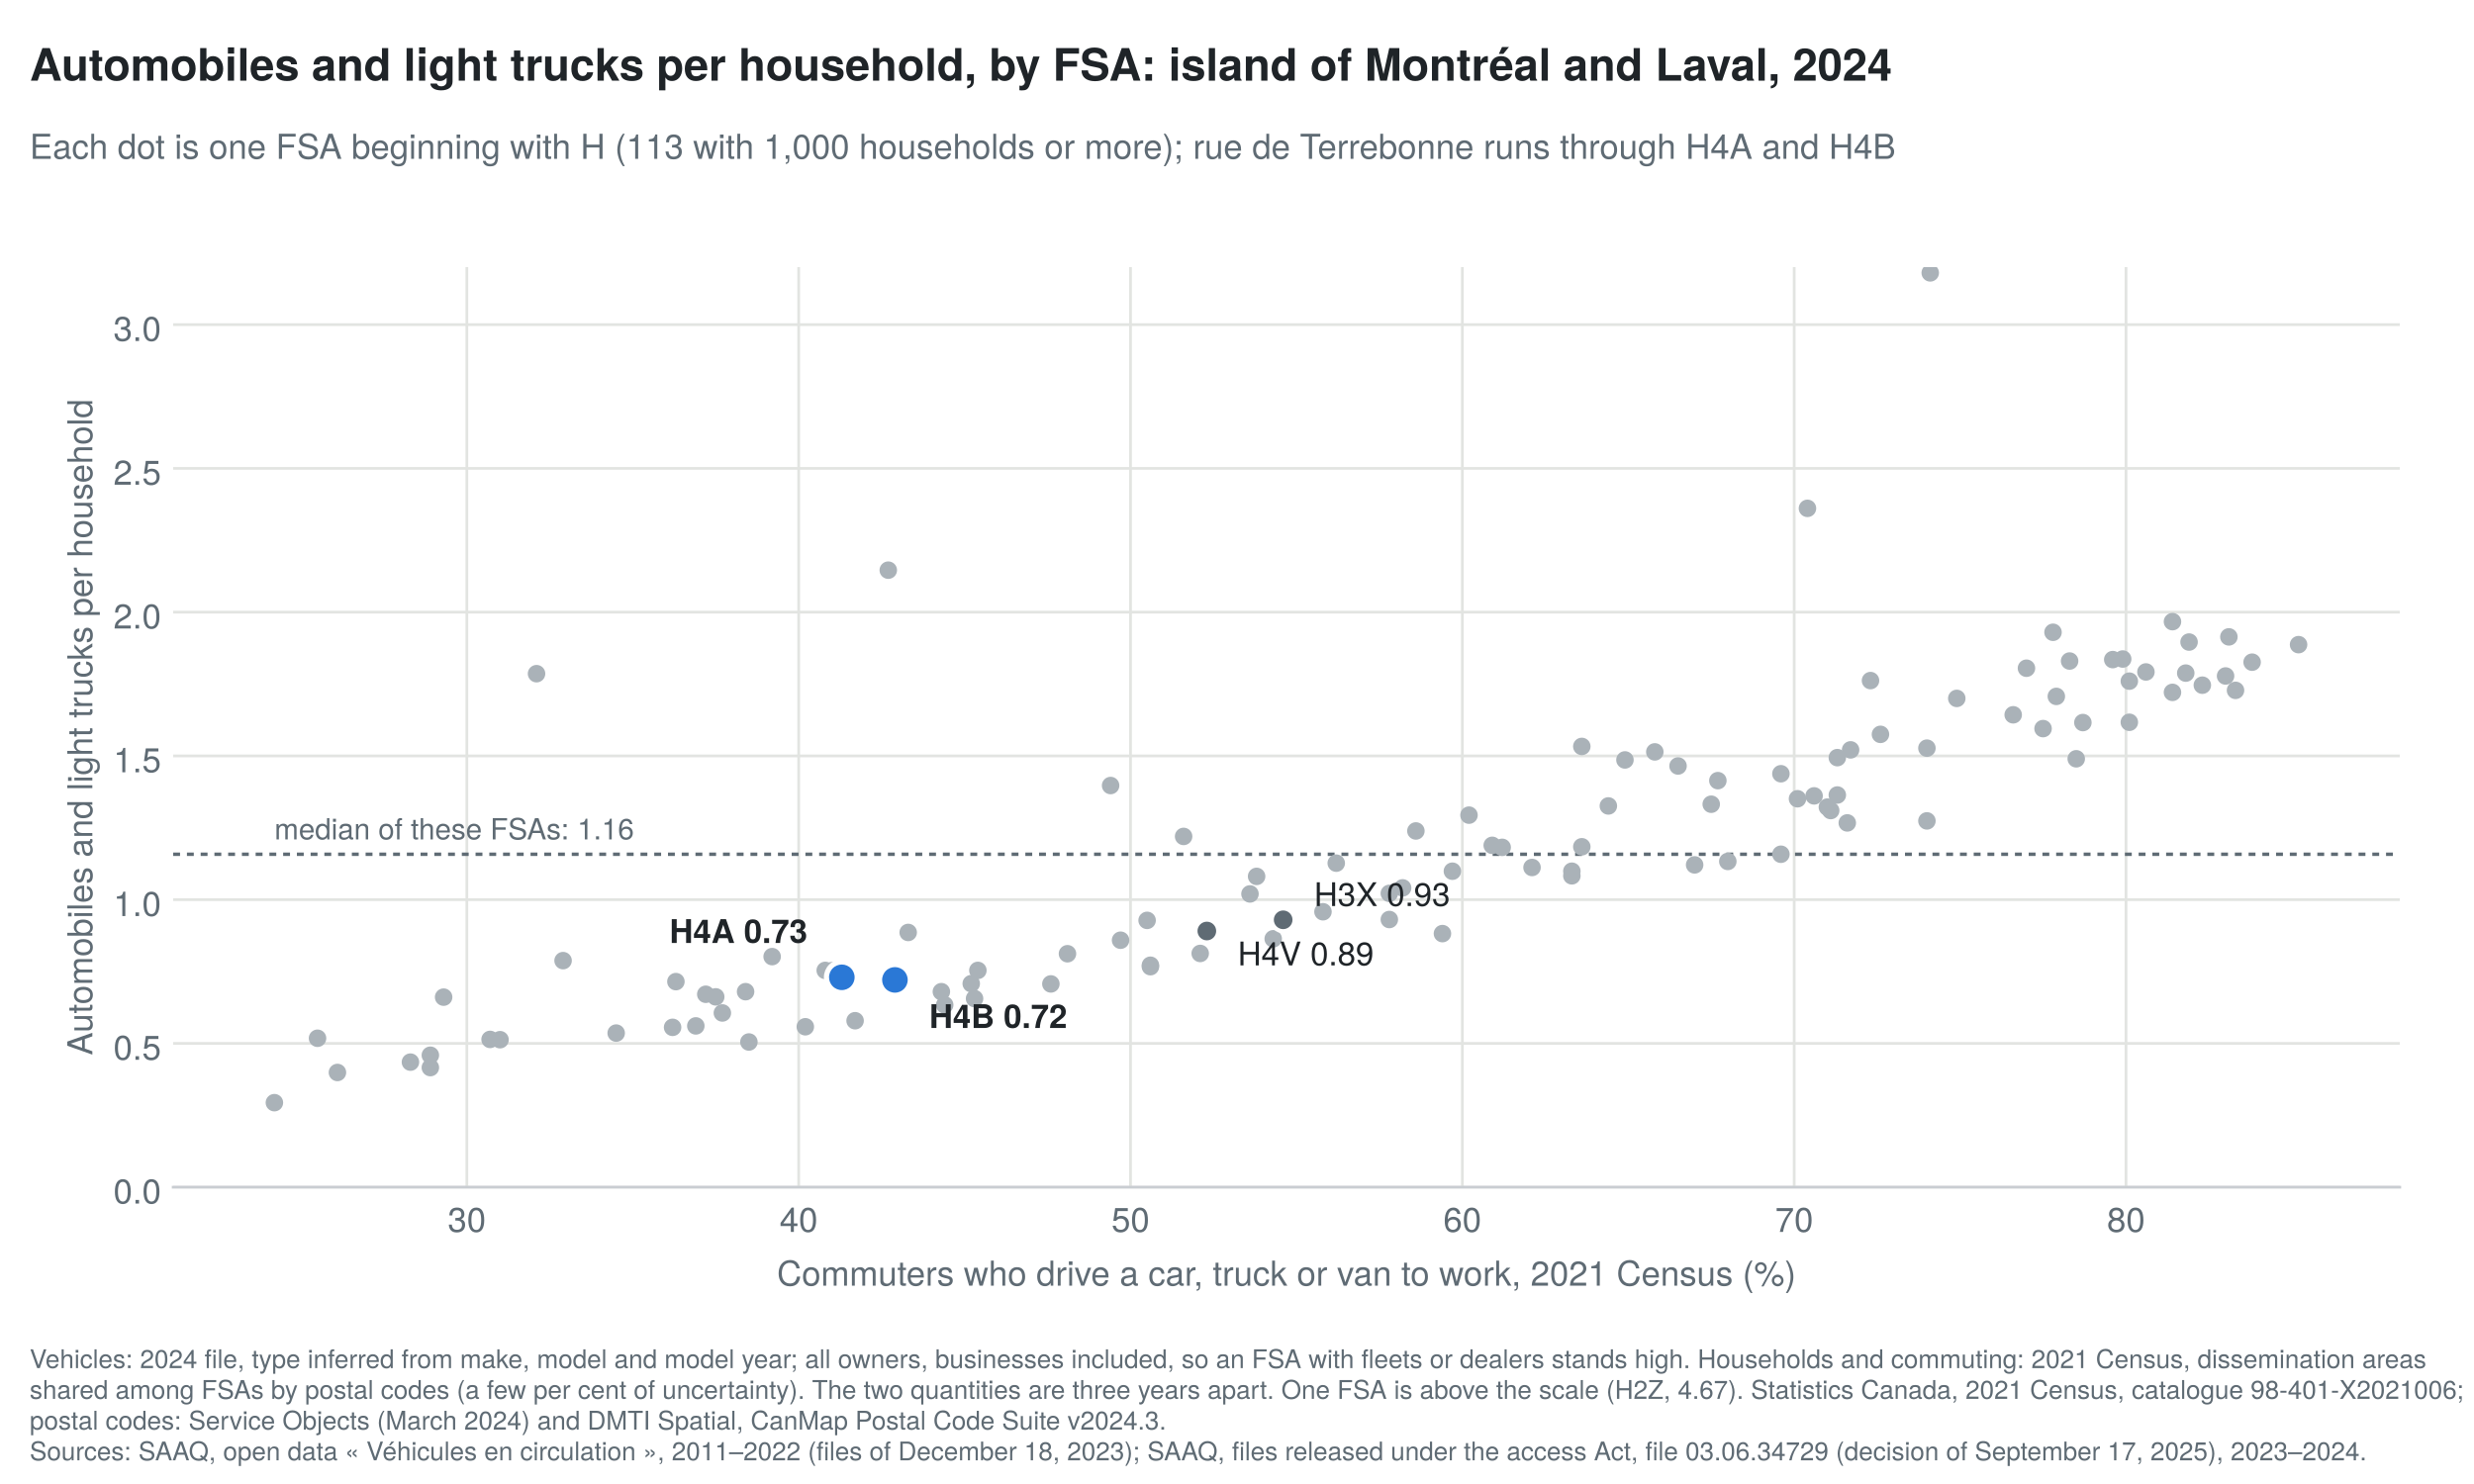
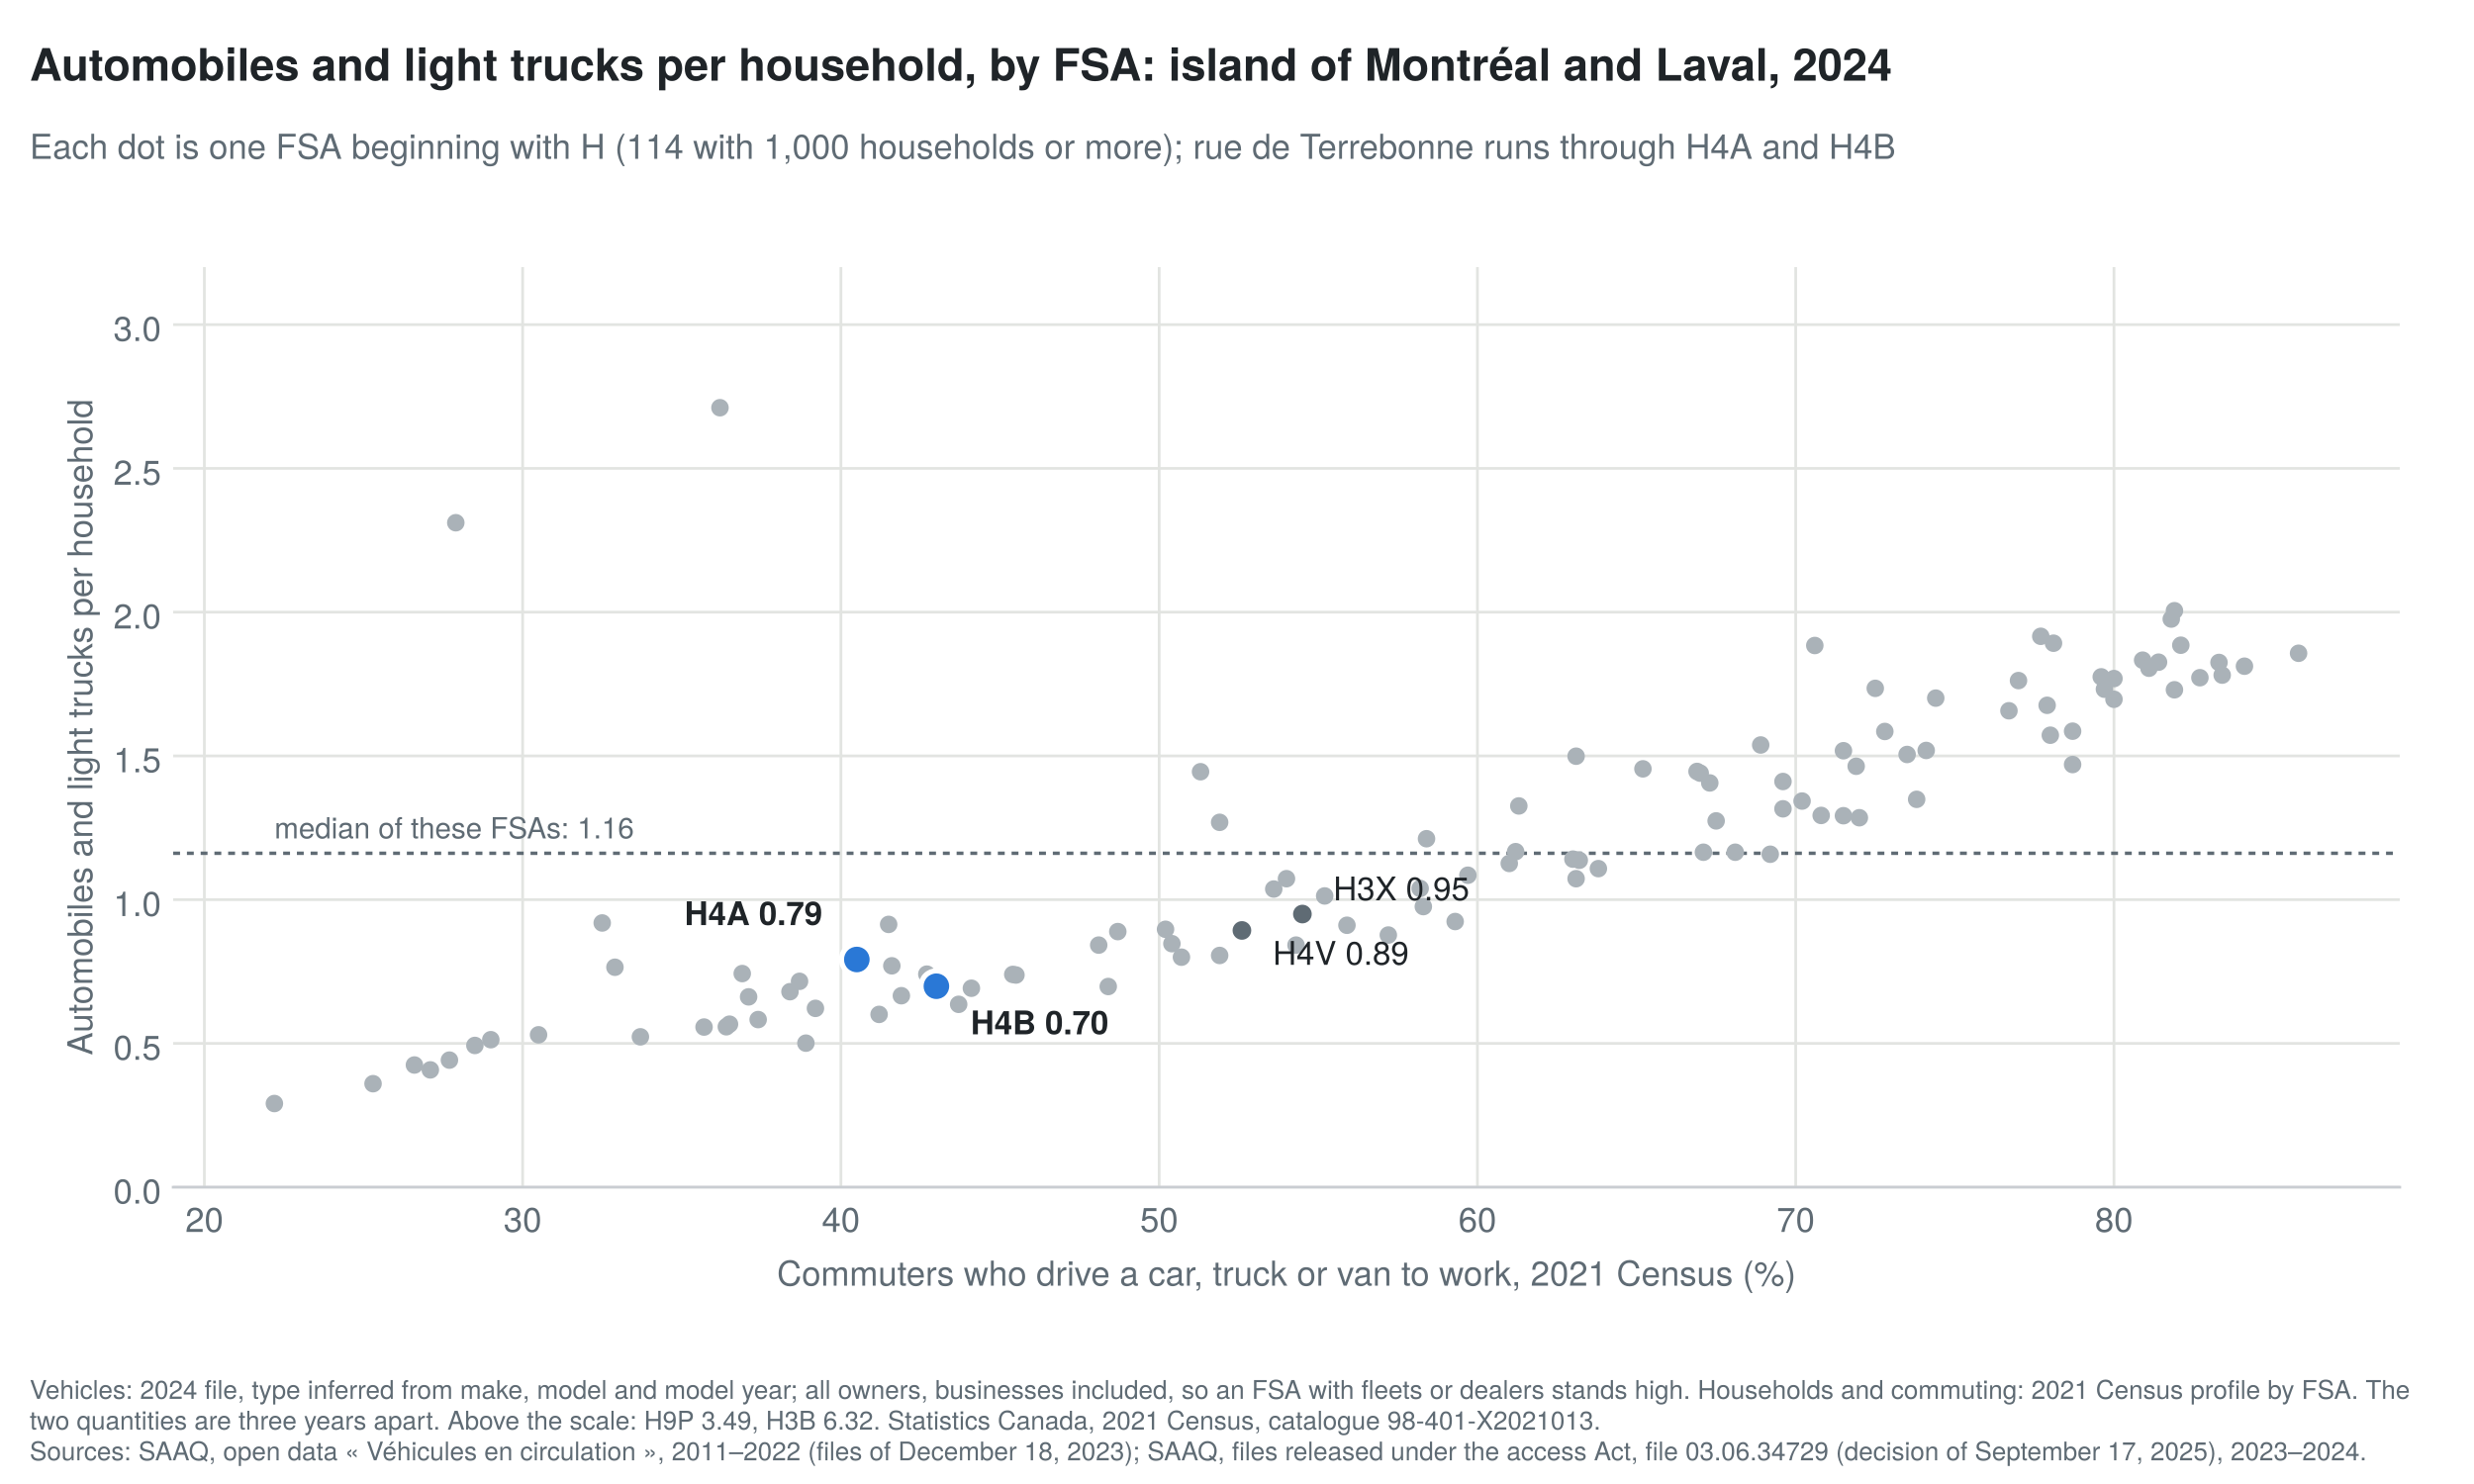
<svg xmlns="http://www.w3.org/2000/svg" xmlns:xlink="http://www.w3.org/1999/xlink" width="720pt" height="432pt" viewBox="0 0 720 432" version="1.1">
  <defs>
    <style type="text/css">*{stroke-linejoin: round; stroke-linecap: butt}</style>
  </defs>
  <g id="figure_1">
    <g id="patch_1">
      <path d="M 0 432  L 720 432  L 720 0  L 0 0  z " style="fill: #ffffff" />
    </g>
    <g id="axes_1">
      <g id="patch_2">
        <path d="M 50.4 345.6  L 698.4 345.6  L 698.4 77.76  L 50.4 77.76  z " style="fill: #ffffff" />
      </g>
      <g id="matplotlib.axis_1">
        <g id="xtick_1">
          <g id="line2d_1">
-             <path d="M 135.866 345.6  L 135.866 77.76  " clip-path="url(#p3807813dfa)" style="fill: none; stroke: #e2e4e1; stroke-width: 0.8; stroke-linecap: square" />
+             <path d="M 59.477 345.6  L 59.477 77.76  " clip-path="url(#p4aee3c143a)" style="fill: none; stroke: #e2e4e1; stroke-width: 0.8; stroke-linecap: square" />
          </g>
          <g id="line2d_2" />
          <g id="text_1">
-             <text style="font-size: 10px; font-family: 'Helvetica Neue'; text-anchor: middle; fill: #5f6b74" x="135.866" y="358.62" transform="rotate(-0 135.8665 358.62)">30</text>
+             <text style="font-size: 10px; font-family: 'Helvetica Neue'; text-anchor: middle; fill: #5f6b74" x="59.477" y="358.62" transform="rotate(-0 59.47719 358.62)">20</text>
          </g>
        </g>
        <g id="xtick_2">
          <g id="line2d_3">
-             <path d="M 232.439 345.6  L 232.439 77.76  " clip-path="url(#p3807813dfa)" style="fill: none; stroke: #e2e4e1; stroke-width: 0.8; stroke-linecap: square" />
+             <path d="M 152.102 345.6  L 152.102 77.76  " clip-path="url(#p4aee3c143a)" style="fill: none; stroke: #e2e4e1; stroke-width: 0.8; stroke-linecap: square" />
          </g>
          <g id="line2d_4" />
          <g id="text_2">
-             <text style="font-size: 10px; font-family: 'Helvetica Neue'; text-anchor: middle; fill: #5f6b74" x="232.439" y="358.62" transform="rotate(-0 232.4387 358.62)">40</text>
+             <text style="font-size: 10px; font-family: 'Helvetica Neue'; text-anchor: middle; fill: #5f6b74" x="152.102" y="358.62" transform="rotate(-0 152.1015 358.62)">30</text>
          </g>
        </g>
        <g id="xtick_3">
          <g id="line2d_5">
-             <path d="M 329.011 345.6  L 329.011 77.76  " clip-path="url(#p3807813dfa)" style="fill: none; stroke: #e2e4e1; stroke-width: 0.8; stroke-linecap: square" />
+             <path d="M 244.726 345.6  L 244.726 77.76  " clip-path="url(#p4aee3c143a)" style="fill: none; stroke: #e2e4e1; stroke-width: 0.8; stroke-linecap: square" />
          </g>
          <g id="line2d_6" />
          <g id="text_3">
-             <text style="font-size: 10px; font-family: 'Helvetica Neue'; text-anchor: middle; fill: #5f6b74" x="329.011" y="358.62" transform="rotate(-0 329.011 358.62)">50</text>
+             <text style="font-size: 10px; font-family: 'Helvetica Neue'; text-anchor: middle; fill: #5f6b74" x="244.726" y="358.62" transform="rotate(-0 244.7259 358.62)">40</text>
          </g>
        </g>
        <g id="xtick_4">
          <g id="line2d_7">
-             <path d="M 425.583 345.6  L 425.583 77.76  " clip-path="url(#p3807813dfa)" style="fill: none; stroke: #e2e4e1; stroke-width: 0.8; stroke-linecap: square" />
+             <path d="M 337.35 345.6  L 337.35 77.76  " clip-path="url(#p4aee3c143a)" style="fill: none; stroke: #e2e4e1; stroke-width: 0.8; stroke-linecap: square" />
          </g>
          <g id="line2d_8" />
          <g id="text_4">
-             <text style="font-size: 10px; font-family: 'Helvetica Neue'; text-anchor: middle; fill: #5f6b74" x="425.583" y="358.62" transform="rotate(-0 425.5833 358.62)">60</text>
+             <text style="font-size: 10px; font-family: 'Helvetica Neue'; text-anchor: middle; fill: #5f6b74" x="337.35" y="358.62" transform="rotate(-0 337.3503 358.62)">50</text>
          </g>
        </g>
        <g id="xtick_5">
          <g id="line2d_9">
-             <path d="M 522.156 345.6  L 522.156 77.76  " clip-path="url(#p3807813dfa)" style="fill: none; stroke: #e2e4e1; stroke-width: 0.8; stroke-linecap: square" />
+             <path d="M 429.975 345.6  L 429.975 77.76  " clip-path="url(#p4aee3c143a)" style="fill: none; stroke: #e2e4e1; stroke-width: 0.8; stroke-linecap: square" />
          </g>
          <g id="line2d_10" />
          <g id="text_5">
-             <text style="font-size: 10px; font-family: 'Helvetica Neue'; text-anchor: middle; fill: #5f6b74" x="522.156" y="358.62" transform="rotate(-0 522.1556 358.62)">70</text>
+             <text style="font-size: 10px; font-family: 'Helvetica Neue'; text-anchor: middle; fill: #5f6b74" x="429.975" y="358.62" transform="rotate(-0 429.9746 358.62)">60</text>
          </g>
        </g>
        <g id="xtick_6">
          <g id="line2d_11">
-             <path d="M 618.728 345.6  L 618.728 77.76  " clip-path="url(#p3807813dfa)" style="fill: none; stroke: #e2e4e1; stroke-width: 0.8; stroke-linecap: square" />
+             <path d="M 522.599 345.6  L 522.599 77.76  " clip-path="url(#p4aee3c143a)" style="fill: none; stroke: #e2e4e1; stroke-width: 0.8; stroke-linecap: square" />
          </g>
          <g id="line2d_12" />
          <g id="text_6">
-             <text style="font-size: 10px; font-family: 'Helvetica Neue'; text-anchor: middle; fill: #5f6b74" x="618.728" y="358.62" transform="rotate(-0 618.7279 358.62)">80</text>
-           </g>
-         </g>
-         <g id="text_7">
+             <text style="font-size: 10px; font-family: 'Helvetica Neue'; text-anchor: middle; fill: #5f6b74" x="522.599" y="358.62" transform="rotate(-0 522.599 358.62)">70</text>
+           </g>
+         </g>
+         <g id="xtick_7">
+           <g id="line2d_13">
+             <path d="M 615.223 345.6  L 615.223 77.76  " clip-path="url(#p4aee3c143a)" style="fill: none; stroke: #e2e4e1; stroke-width: 0.8; stroke-linecap: square" />
+           </g>
+           <g id="line2d_14" />
+           <g id="text_7">
+             <text style="font-size: 10px; font-family: 'Helvetica Neue'; text-anchor: middle; fill: #5f6b74" x="615.223" y="358.62" transform="rotate(-0 615.2233 358.62)">80</text>
+           </g>
+         </g>
+         <g id="text_8">
          <text style="font-size: 10px; font-family: 'Helvetica Neue'; text-anchor: middle; fill: #5f6b74" x="374.4" y="374.27" transform="rotate(-0 374.4 374.27)">Commuters who drive a car, truck or van to work, 2021 Census (%)</text>
        </g>
      </g>
      <g id="matplotlib.axis_2">
        <g id="ytick_1">
-           <g id="line2d_13">
-             <path d="M 50.4 345.6  L 698.4 345.6  " clip-path="url(#p3807813dfa)" style="fill: none; stroke: #e2e4e1; stroke-width: 0.8; stroke-linecap: square" />
-           </g>
-           <g id="line2d_14" />
-           <g id="text_8">
-             <text style="font-size: 10px; font-family: 'Helvetica Neue'; text-anchor: end; fill: #5f6b74" x="46.9" y="350.36" transform="rotate(-0 46.9 350.36)">0.0</text>
-           </g>
-         </g>
-         <g id="ytick_2">
          <g id="line2d_15">
-             <path d="M 50.4 303.75  L 698.4 303.75  " clip-path="url(#p3807813dfa)" style="fill: none; stroke: #e2e4e1; stroke-width: 0.8; stroke-linecap: square" />
+             <path d="M 50.4 345.6  L 698.4 345.6  " clip-path="url(#p4aee3c143a)" style="fill: none; stroke: #e2e4e1; stroke-width: 0.8; stroke-linecap: square" />
          </g>
          <g id="line2d_16" />
          <g id="text_9">
-             <text style="font-size: 10px; font-family: 'Helvetica Neue'; text-anchor: end; fill: #5f6b74" x="46.9" y="308.51" transform="rotate(-0 46.9 308.51)">0.5</text>
-           </g>
-         </g>
-         <g id="ytick_3">
+             <text style="font-size: 10px; font-family: 'Helvetica Neue'; text-anchor: end; fill: #5f6b74" x="46.9" y="350.36" transform="rotate(-0 46.9 350.36)">0.0</text>
+           </g>
+         </g>
+         <g id="ytick_2">
          <g id="line2d_17">
-             <path d="M 50.4 261.9  L 698.4 261.9  " clip-path="url(#p3807813dfa)" style="fill: none; stroke: #e2e4e1; stroke-width: 0.8; stroke-linecap: square" />
+             <path d="M 50.4 303.75  L 698.4 303.75  " clip-path="url(#p4aee3c143a)" style="fill: none; stroke: #e2e4e1; stroke-width: 0.8; stroke-linecap: square" />
          </g>
          <g id="line2d_18" />
          <g id="text_10">
-             <text style="font-size: 10px; font-family: 'Helvetica Neue'; text-anchor: end; fill: #5f6b74" x="46.9" y="266.66" transform="rotate(-0 46.9 266.66)">1.0</text>
-           </g>
-         </g>
-         <g id="ytick_4">
+             <text style="font-size: 10px; font-family: 'Helvetica Neue'; text-anchor: end; fill: #5f6b74" x="46.9" y="308.51" transform="rotate(-0 46.9 308.51)">0.5</text>
+           </g>
+         </g>
+         <g id="ytick_3">
          <g id="line2d_19">
-             <path d="M 50.4 220.05  L 698.4 220.05  " clip-path="url(#p3807813dfa)" style="fill: none; stroke: #e2e4e1; stroke-width: 0.8; stroke-linecap: square" />
+             <path d="M 50.4 261.9  L 698.4 261.9  " clip-path="url(#p4aee3c143a)" style="fill: none; stroke: #e2e4e1; stroke-width: 0.8; stroke-linecap: square" />
          </g>
          <g id="line2d_20" />
          <g id="text_11">
-             <text style="font-size: 10px; font-family: 'Helvetica Neue'; text-anchor: end; fill: #5f6b74" x="46.9" y="224.81" transform="rotate(-0 46.9 224.81)">1.5</text>
-           </g>
-         </g>
-         <g id="ytick_5">
+             <text style="font-size: 10px; font-family: 'Helvetica Neue'; text-anchor: end; fill: #5f6b74" x="46.9" y="266.66" transform="rotate(-0 46.9 266.66)">1.0</text>
+           </g>
+         </g>
+         <g id="ytick_4">
          <g id="line2d_21">
-             <path d="M 50.4 178.2  L 698.4 178.2  " clip-path="url(#p3807813dfa)" style="fill: none; stroke: #e2e4e1; stroke-width: 0.8; stroke-linecap: square" />
+             <path d="M 50.4 220.05  L 698.4 220.05  " clip-path="url(#p4aee3c143a)" style="fill: none; stroke: #e2e4e1; stroke-width: 0.8; stroke-linecap: square" />
          </g>
          <g id="line2d_22" />
          <g id="text_12">
-             <text style="font-size: 10px; font-family: 'Helvetica Neue'; text-anchor: end; fill: #5f6b74" x="46.9" y="182.96" transform="rotate(-0 46.9 182.96)">2.0</text>
-           </g>
-         </g>
-         <g id="ytick_6">
+             <text style="font-size: 10px; font-family: 'Helvetica Neue'; text-anchor: end; fill: #5f6b74" x="46.9" y="224.81" transform="rotate(-0 46.9 224.81)">1.5</text>
+           </g>
+         </g>
+         <g id="ytick_5">
          <g id="line2d_23">
-             <path d="M 50.4 136.35  L 698.4 136.35  " clip-path="url(#p3807813dfa)" style="fill: none; stroke: #e2e4e1; stroke-width: 0.8; stroke-linecap: square" />
+             <path d="M 50.4 178.2  L 698.4 178.2  " clip-path="url(#p4aee3c143a)" style="fill: none; stroke: #e2e4e1; stroke-width: 0.8; stroke-linecap: square" />
          </g>
          <g id="line2d_24" />
          <g id="text_13">
-             <text style="font-size: 10px; font-family: 'Helvetica Neue'; text-anchor: end; fill: #5f6b74" x="46.9" y="141.11" transform="rotate(-0 46.9 141.11)">2.5</text>
-           </g>
-         </g>
-         <g id="ytick_7">
+             <text style="font-size: 10px; font-family: 'Helvetica Neue'; text-anchor: end; fill: #5f6b74" x="46.9" y="182.96" transform="rotate(-0 46.9 182.96)">2.0</text>
+           </g>
+         </g>
+         <g id="ytick_6">
          <g id="line2d_25">
-             <path d="M 50.4 94.5  L 698.4 94.5  " clip-path="url(#p3807813dfa)" style="fill: none; stroke: #e2e4e1; stroke-width: 0.8; stroke-linecap: square" />
+             <path d="M 50.4 136.35  L 698.4 136.35  " clip-path="url(#p4aee3c143a)" style="fill: none; stroke: #e2e4e1; stroke-width: 0.8; stroke-linecap: square" />
          </g>
          <g id="line2d_26" />
          <g id="text_14">
+             <text style="font-size: 10px; font-family: 'Helvetica Neue'; text-anchor: end; fill: #5f6b74" x="46.9" y="141.11" transform="rotate(-0 46.9 141.11)">2.5</text>
+           </g>
+         </g>
+         <g id="ytick_7">
+           <g id="line2d_27">
+             <path d="M 50.4 94.5  L 698.4 94.5  " clip-path="url(#p4aee3c143a)" style="fill: none; stroke: #e2e4e1; stroke-width: 0.8; stroke-linecap: square" />
+           </g>
+           <g id="line2d_28" />
+           <g id="text_15">
            <text style="font-size: 10px; font-family: 'Helvetica Neue'; text-anchor: end; fill: #5f6b74" x="46.9" y="99.26" transform="rotate(-0 46.9 99.26)">3.0</text>
          </g>
        </g>
-         <g id="text_15">
+         <g id="text_16">
          <text style="font-size: 10px; font-family: 'Helvetica Neue'; text-anchor: middle; fill: #5f6b74" x="26.872" y="211.68" transform="rotate(-90 26.87156 211.68)">Automobiles and light trucks per household</text>
        </g>
      </g>
-       <g id="line2d_27">
-         <path d="M 50.4 248.675  L 698.4 248.675  " clip-path="url(#p3807813dfa)" style="fill: none; stroke-dasharray: 2,2; stroke-dashoffset: 0; stroke: #5f6b74" />
+       <g id="line2d_29">
+         <path d="M 50.4 248.382  L 698.4 248.382  " clip-path="url(#p4aee3c143a)" style="fill: none; stroke-dasharray: 2,2; stroke-dashoffset: 0; stroke: #5f6b74" />
      </g>
      <g id="PathCollection_1">
        <defs>
-           <path id="m3f08a0e9b6" d="M 0 2.55  C 0.676 2.55 1.325 2.281 1.803 1.803  C 2.281 1.325 2.55 0.676 2.55 0  C 2.55 -0.676 2.281 -1.325 1.803 -1.803  C 1.325 -2.281 0.676 -2.55 0 -2.55  C -0.676 -2.55 -1.325 -2.281 -1.803 -1.803  C -2.281 -1.325 -2.55 -0.676 -2.55 0  C -2.55 0.676 -2.281 1.325 -1.803 1.803  C -1.325 2.281 -0.676 2.55 0 2.55  z " />
+           <path id="mbfeb4996c9" d="M 0 2.55  C 0.676 2.55 1.325 2.281 1.803 1.803  C 2.281 1.325 2.55 0.676 2.55 0  C 2.55 -0.676 2.281 -1.325 1.803 -1.803  C 1.325 -2.281 0.676 -2.55 0 -2.55  C -0.676 -2.55 -1.325 -2.281 -1.803 -1.803  C -2.281 -1.325 -2.55 -0.676 -2.55 0  C -2.55 0.676 -2.281 1.325 -1.803 1.803  C -1.325 2.281 -0.676 2.55 0 2.55  z " />
        </defs>
-         <g clip-path="url(#p3807813dfa)">
-           <use xlink:href="#m3f08a0e9b6" x="537.607" y="239.552" style="fill: #aab2b8" />
-           <use xlink:href="#m3f08a0e9b6" x="534.71" y="231.433" style="fill: #aab2b8" />
-           <use xlink:href="#m3f08a0e9b6" x="597.482" y="184.059" style="fill: #aab2b8" />
-           <use xlink:href="#m3f08a0e9b6" x="560.785" y="217.79" style="fill: #aab2b8" />
-           <use xlink:href="#m3f08a0e9b6" x="422.686" y="253.614" style="fill: #aab2b8" />
-           <use xlink:href="#m3f08a0e9b6" x="408.2" y="258.468" style="fill: #aab2b8" />
-           <use xlink:href="#m3f08a0e9b6" x="481.595" y="218.878" style="fill: #aab2b8" />
-           <use xlink:href="#m3f08a0e9b6" x="434.275" y="246.081" style="fill: #aab2b8" />
-           <use xlink:href="#m3f08a0e9b6" x="419.789" y="271.777" style="fill: #aab2b8" />
-           <use xlink:href="#m3f08a0e9b6" x="404.337" y="260.059" style="fill: #aab2b8" />
-           <use xlink:href="#m3f08a0e9b6" x="326.114" y="273.702" style="fill: #aab2b8" />
-           <use xlink:href="#m3f08a0e9b6" x="538.573" y="218.292" style="fill: #aab2b8" />
-           <use xlink:href="#m3f08a0e9b6" x="523.121" y="232.521" style="fill: #aab2b8" />
-           <use xlink:href="#m3f08a0e9b6" x="445.863" y="252.526" style="fill: #aab2b8" />
-           <use xlink:href="#m3f08a0e9b6" x="370.537" y="273.283" style="fill: #aab2b8" />
-           <use xlink:href="#m3f08a0e9b6" x="274.931" y="292.534" style="fill: #aab2b8" />
-           <use xlink:href="#m3f08a0e9b6" x="210.227" y="294.878" style="fill: #aab2b8" />
-           <use xlink:href="#m3f08a0e9b6" x="305.834" y="286.424" style="fill: #aab2b8" />
-           <use xlink:href="#m3f08a0e9b6" x="282.656" y="286.34" style="fill: #aab2b8" />
-           <use xlink:href="#m3f08a0e9b6" x="363.777" y="260.226" style="fill: #aab2b8" />
-           <use xlink:href="#m3f08a0e9b6" x="310.662" y="277.636" style="fill: #aab2b8" />
-           <use xlink:href="#m3f08a0e9b6" x="404.337" y="267.675" style="fill: #aab2b8" />
-           <use xlink:href="#m3f08a0e9b6" x="334.805" y="281.402" style="fill: #aab2b8" />
-           <use xlink:href="#m3f08a0e9b6" x="240.165" y="282.49" style="fill: #aab2b8" />
-           <use xlink:href="#m3f08a0e9b6" x="234.37" y="298.895" style="fill: #aab2b8" />
-           <use xlink:href="#m3f08a0e9b6" x="179.324" y="300.737" style="fill: #aab2b8" />
-           <use xlink:href="#m3f08a0e9b6" x="119.449" y="309.19" style="fill: #aab2b8" />
-           <use xlink:href="#m3f08a0e9b6" x="163.872" y="279.644" style="fill: #aab2b8" />
-           <use xlink:href="#m3f08a0e9b6" x="92.409" y="302.243" style="fill: #aab2b8" />
-           <use xlink:href="#m3f08a0e9b6" x="385.023" y="265.415" style="fill: #aab2b8" />
-           <use xlink:href="#m3f08a0e9b6" x="344.463" y="243.486" style="fill: #aab2b8" />
-           <use xlink:href="#m3f08a0e9b6" x="216.987" y="288.684" style="fill: #aab2b8" />
-           <use xlink:href="#m3f08a0e9b6" x="195.741" y="299.063" style="fill: #aab2b8" />
-           <use xlink:href="#m3f08a0e9b6" x="145.524" y="302.662" style="fill: #aab2b8" />
-           <use xlink:href="#m3f08a0e9b6" x="125.244" y="307.182" style="fill: #aab2b8" />
-           <use xlink:href="#m3f08a0e9b6" x="242.096" y="282.574" style="fill: #aab2b8" />
-           <use xlink:href="#m3f08a0e9b6" x="125.244" y="310.781" style="fill: #aab2b8" />
-           <use xlink:href="#m3f08a0e9b6" x="79.855" y="320.992" style="fill: #aab2b8" />
-           <use xlink:href="#m3f08a0e9b6" x="258.513" y="165.98" style="fill: #aab2b8" />
-           <use xlink:href="#m3f08a0e9b6" x="145.633" y="-1" style="fill: #aab2b8" />
-           <use xlink:href="#m3f08a0e9b6" x="117.376" y="-1" style="fill: #aab2b8" />
-           <use xlink:href="#m3f08a0e9b6" x="129.106" y="290.274" style="fill: #aab2b8" />
-           <use xlink:href="#m3f08a0e9b6" x="156.147" y="196.112" style="fill: #aab2b8" />
-           <use xlink:href="#m3f08a0e9b6" x="283.622" y="290.693" style="fill: #aab2b8" />
-           <use xlink:href="#m3f08a0e9b6" x="488.355" y="222.98" style="fill: #aab2b8" />
-           <use xlink:href="#m3f08a0e9b6" x="205.399" y="289.437" style="fill: #aab2b8" />
-           <use xlink:href="#m3f08a0e9b6" x="98.203" y="312.204" style="fill: #aab2b8" />
-           <use xlink:href="#m3f08a0e9b6" x="273.965" y="288.684" style="fill: #aab2b8" />
-           <use xlink:href="#m3f08a0e9b6" x="284.588" y="282.49" style="fill: #aab2b8" />
-           <use xlink:href="#m3f08a0e9b6" x="333.84" y="267.926" style="fill: #aab2b8" />
-           <use xlink:href="#m3f08a0e9b6" x="493.184" y="251.772" style="fill: #aab2b8" />
-           <use xlink:href="#m3f08a0e9b6" x="208.296" y="290.191" style="fill: #aab2b8" />
-           <use xlink:href="#m3f08a0e9b6" x="468.075" y="234.614" style="fill: #aab2b8" />
-           <use xlink:href="#m3f08a0e9b6" x="499.944" y="227.248" style="fill: #aab2b8" />
-           <use xlink:href="#m3f08a0e9b6" x="224.713" y="278.473" style="fill: #aab2b8" />
-           <use xlink:href="#m3f08a0e9b6" x="142.627" y="302.578" style="fill: #aab2b8" />
-           <use xlink:href="#m3f08a0e9b6" x="217.953" y="303.332" style="fill: #aab2b8" />
-           <use xlink:href="#m3f08a0e9b6" x="196.707" y="285.755" style="fill: #aab2b8" />
-           <use xlink:href="#m3f08a0e9b6" x="472.904" y="221.222" style="fill: #aab2b8" />
-           <use xlink:href="#m3f08a0e9b6" x="264.308" y="271.442" style="fill: #aab2b8" />
-           <use xlink:href="#m3f08a0e9b6" x="248.856" y="297.138" style="fill: #aab2b8" />
-           <use xlink:href="#m3f08a0e9b6" x="334.805" y="280.984" style="fill: #aab2b8" />
-           <use xlink:href="#m3f08a0e9b6" x="202.501" y="298.644" style="fill: #aab2b8" />
-           <use xlink:href="#m3f08a0e9b6" x="349.291" y="277.552" style="fill: #aab2b8" />
-           <use xlink:href="#m3f08a0e9b6" x="388.886" y="251.27" style="fill: #aab2b8" />
-           <use xlink:href="#m3f08a0e9b6" x="532.779" y="235.953" style="fill: #aab2b8" />
-           <use xlink:href="#m3f08a0e9b6" x="365.708" y="255.12" style="fill: #aab2b8" />
-           <use xlink:href="#m3f08a0e9b6" x="460.349" y="217.288" style="fill: #aab2b8" />
-           <use xlink:href="#m3f08a0e9b6" x="437.172" y="246.667" style="fill: #aab2b8" />
-           <use xlink:href="#m3f08a0e9b6" x="323.217" y="228.671" style="fill: #aab2b8" />
-           <use xlink:href="#m3f08a0e9b6" x="534.71" y="220.552" style="fill: #aab2b8" />
-           <use xlink:href="#m3f08a0e9b6" x="518.293" y="248.675" style="fill: #aab2b8" />
-           <use xlink:href="#m3f08a0e9b6" x="427.515" y="237.292" style="fill: #aab2b8" />
-           <use xlink:href="#m3f08a0e9b6" x="624.522" y="195.61" style="fill: #aab2b8" />
-           <use xlink:href="#m3f08a0e9b6" x="602.311" y="192.429" style="fill: #aab2b8" />
-           <use xlink:href="#m3f08a0e9b6" x="617.762" y="191.843" style="fill: #aab2b8" />
-           <use xlink:href="#m3f08a0e9b6" x="527.95" y="231.684" style="fill: #aab2b8" />
-           <use xlink:href="#m3f08a0e9b6" x="632.248" y="201.552" style="fill: #aab2b8" />
-           <use xlink:href="#m3f08a0e9b6" x="619.694" y="198.288" style="fill: #aab2b8" />
-           <use xlink:href="#m3f08a0e9b6" x="637.077" y="186.905" style="fill: #aab2b8" />
-           <use xlink:href="#m3f08a0e9b6" x="598.448" y="202.724" style="fill: #aab2b8" />
-           <use xlink:href="#m3f08a0e9b6" x="502.841" y="250.768" style="fill: #aab2b8" />
-           <use xlink:href="#m3f08a0e9b6" x="655.425" y="192.764" style="fill: #aab2b8" />
-           <use xlink:href="#m3f08a0e9b6" x="650.597" y="200.966" style="fill: #aab2b8" />
-           <use xlink:href="#m3f08a0e9b6" x="526.018" y="147.984" style="fill: #aab2b8" />
-           <use xlink:href="#m3f08a0e9b6" x="614.865" y="192.011" style="fill: #aab2b8" />
-           <use xlink:href="#m3f08a0e9b6" x="560.785" y="238.966" style="fill: #aab2b8" />
-           <use xlink:href="#m3f08a0e9b6" x="604.242" y="220.887" style="fill: #aab2b8" />
-           <use xlink:href="#m3f08a0e9b6" x="636.111" y="195.944" style="fill: #aab2b8" />
-           <use xlink:href="#m3f08a0e9b6" x="648.665" y="185.398" style="fill: #aab2b8" />
-           <use xlink:href="#m3f08a0e9b6" x="412.063" y="241.896" style="fill: #aab2b8" />
-           <use xlink:href="#m3f08a0e9b6" x="457.452" y="254.953" style="fill: #aab2b8" />
-           <use xlink:href="#m3f08a0e9b6" x="460.349" y="246.499" style="fill: #aab2b8" />
-           <use xlink:href="#m3f08a0e9b6" x="457.452" y="253.614" style="fill: #aab2b8" />
-           <use xlink:href="#m3f08a0e9b6" x="498.013" y="234.112" style="fill: #aab2b8" />
-           <use xlink:href="#m3f08a0e9b6" x="518.293" y="225.239" style="fill: #aab2b8" />
-           <use xlink:href="#m3f08a0e9b6" x="594.585" y="212.099" style="fill: #aab2b8" />
-           <use xlink:href="#m3f08a0e9b6" x="619.694" y="210.257" style="fill: #aab2b8" />
-           <use xlink:href="#m3f08a0e9b6" x="547.264" y="213.773" style="fill: #aab2b8" />
-           <use xlink:href="#m3f08a0e9b6" x="647.7" y="196.781" style="fill: #aab2b8" />
-           <use xlink:href="#m3f08a0e9b6" x="668.945" y="187.658" style="fill: #aab2b8" />
-           <use xlink:href="#m3f08a0e9b6" x="606.173" y="210.341" style="fill: #aab2b8" />
-           <use xlink:href="#m3f08a0e9b6" x="585.893" y="208.081" style="fill: #aab2b8" />
-           <use xlink:href="#m3f08a0e9b6" x="632.248" y="180.962" style="fill: #aab2b8" />
-           <use xlink:href="#m3f08a0e9b6" x="640.939" y="199.46" style="fill: #aab2b8" />
-           <use xlink:href="#m3f08a0e9b6" x="561.75" y="79.434" style="fill: #aab2b8" />
-           <use xlink:href="#m3f08a0e9b6" x="569.476" y="203.31" style="fill: #aab2b8" />
-           <use xlink:href="#m3f08a0e9b6" x="531.813" y="234.949" style="fill: #aab2b8" />
-           <use xlink:href="#m3f08a0e9b6" x="589.756" y="194.522" style="fill: #aab2b8" />
-           <use xlink:href="#m3f08a0e9b6" x="544.367" y="198.121" style="fill: #aab2b8" />
+         <g clip-path="url(#p4aee3c143a)">
+           <use xlink:href="#mbfeb4996c9" x="541.124" y="238.046" style="fill: #aab2b8" />
+           <use xlink:href="#mbfeb4996c9" x="530.009" y="237.376" style="fill: #aab2b8" />
+           <use xlink:href="#mbfeb4996c9" x="597.625" y="187.24" style="fill: #aab2b8" />
+           <use xlink:href="#mbfeb4996c9" x="560.575" y="218.46" style="fill: #aab2b8" />
+           <use xlink:href="#mbfeb4996c9" x="427.196" y="254.786" style="fill: #aab2b8" />
+           <use xlink:href="#mbfeb4996c9" x="413.302" y="258.636" style="fill: #aab2b8" />
+           <use xlink:href="#mbfeb4996c9" x="478.139" y="223.816" style="fill: #aab2b8" />
+           <use xlink:href="#mbfeb4996c9" x="439.237" y="251.354" style="fill: #aab2b8" />
+           <use xlink:href="#mbfeb4996c9" x="423.491" y="268.261" style="fill: #aab2b8" />
+           <use xlink:href="#mbfeb4996c9" x="414.228" y="263.909" style="fill: #aab2b8" />
+           <use xlink:href="#mbfeb4996c9" x="325.309" y="271.191" style="fill: #aab2b8" />
+           <use xlink:href="#mbfeb4996c9" x="536.493" y="218.543" style="fill: #aab2b8" />
+           <use xlink:href="#mbfeb4996c9" x="518.894" y="235.451" style="fill: #aab2b8" />
+           <use xlink:href="#mbfeb4996c9" x="457.762" y="250.098" style="fill: #aab2b8" />
+           <use xlink:href="#mbfeb4996c9" x="377.179" y="275.125" style="fill: #aab2b8" />
+           <use xlink:href="#mbfeb4996c9" x="278.997" y="292.367" style="fill: #aab2b8" />
+           <use xlink:href="#mbfeb4996c9" x="220.644" y="296.803" style="fill: #aab2b8" />
+           <use xlink:href="#mbfeb4996c9" x="322.53" y="287.177" style="fill: #aab2b8" />
+           <use xlink:href="#mbfeb4996c9" x="282.702" y="287.68" style="fill: #aab2b8" />
+           <use xlink:href="#mbfeb4996c9" x="370.695" y="258.803" style="fill: #aab2b8" />
+           <use xlink:href="#mbfeb4996c9" x="319.752" y="275.125" style="fill: #aab2b8" />
+           <use xlink:href="#mbfeb4996c9" x="404.04" y="272.195" style="fill: #aab2b8" />
+           <use xlink:href="#mbfeb4996c9" x="341.055" y="274.706" style="fill: #aab2b8" />
+           <use xlink:href="#mbfeb4996c9" x="262.325" y="289.856" style="fill: #aab2b8" />
+           <use xlink:href="#mbfeb4996c9" x="237.316" y="293.539" style="fill: #aab2b8" />
+           <use xlink:href="#mbfeb4996c9" x="186.373" y="301.825" style="fill: #aab2b8" />
+           <use xlink:href="#mbfeb4996c9" x="130.798" y="308.605" style="fill: #aab2b8" />
+           <use xlink:href="#mbfeb4996c9" x="178.963" y="281.57" style="fill: #aab2b8" />
+           <use xlink:href="#mbfeb4996c9" x="120.609" y="310.027" style="fill: #aab2b8" />
+           <use xlink:href="#mbfeb4996c9" x="391.999" y="269.349" style="fill: #aab2b8" />
+           <use xlink:href="#mbfeb4996c9" x="354.949" y="239.385" style="fill: #aab2b8" />
+           <use xlink:href="#mbfeb4996c9" x="229.906" y="288.684" style="fill: #aab2b8" />
+           <use xlink:href="#mbfeb4996c9" x="204.897" y="298.979" style="fill: #aab2b8" />
+           <use xlink:href="#mbfeb4996c9" x="156.733" y="301.239" style="fill: #aab2b8" />
+           <use xlink:href="#mbfeb4996c9" x="138.208" y="304.336" style="fill: #aab2b8" />
+           <use xlink:href="#mbfeb4996c9" x="259.546" y="281.151" style="fill: #aab2b8" />
+           <use xlink:href="#mbfeb4996c9" x="125.24" y="311.45" style="fill: #aab2b8" />
+           <use xlink:href="#mbfeb4996c9" x="79.855" y="321.243" style="fill: #aab2b8" />
+           <use xlink:href="#mbfeb4996c9" x="209.529" y="118.689" style="fill: #aab2b8" />
+           <use xlink:href="#mbfeb4996c9" x="132.65" y="152.169" style="fill: #aab2b8" />
+           <use xlink:href="#mbfeb4996c9" x="175.258" y="268.68" style="fill: #aab2b8" />
+           <use xlink:href="#mbfeb4996c9" x="197.343" y="-1" style="fill: #aab2b8" />
+           <use xlink:href="#mbfeb4996c9" x="234.762" y="-1" style="fill: #aab2b8" />
+           <use xlink:href="#mbfeb4996c9" x="269.734" y="283.578" style="fill: #aab2b8" />
+           <use xlink:href="#mbfeb4996c9" x="493.885" y="224.57" style="fill: #aab2b8" />
+           <use xlink:href="#mbfeb4996c9" x="211.381" y="298.895" style="fill: #aab2b8" />
+           <use xlink:href="#mbfeb4996c9" x="108.568" y="315.468" style="fill: #aab2b8" />
+           <use xlink:href="#mbfeb4996c9" x="295.669" y="283.829" style="fill: #aab2b8" />
+           <use xlink:href="#mbfeb4996c9" x="294.743" y="283.662" style="fill: #aab2b8" />
+           <use xlink:href="#mbfeb4996c9" x="339.203" y="270.521" style="fill: #aab2b8" />
+           <use xlink:href="#mbfeb4996c9" x="495.738" y="248.089" style="fill: #aab2b8" />
+           <use xlink:href="#mbfeb4996c9" x="217.865" y="290.191" style="fill: #aab2b8" />
+           <use xlink:href="#mbfeb4996c9" x="497.59" y="227.918" style="fill: #aab2b8" />
+           <use xlink:href="#mbfeb4996c9" x="494.812" y="225.072" style="fill: #aab2b8" />
+           <use xlink:href="#mbfeb4996c9" x="232.685" y="285.671" style="fill: #aab2b8" />
+           <use xlink:href="#mbfeb4996c9" x="142.839" y="302.662" style="fill: #aab2b8" />
+           <use xlink:href="#mbfeb4996c9" x="234.537" y="303.666" style="fill: #aab2b8" />
+           <use xlink:href="#mbfeb4996c9" x="216.012" y="283.411" style="fill: #aab2b8" />
+           <use xlink:href="#mbfeb4996c9" x="512.41" y="216.869" style="fill: #aab2b8" />
+           <use xlink:href="#mbfeb4996c9" x="258.62" y="269.098" style="fill: #aab2b8" />
+           <use xlink:href="#mbfeb4996c9" x="255.841" y="295.296" style="fill: #aab2b8" />
+           <use xlink:href="#mbfeb4996c9" x="343.834" y="278.64" style="fill: #aab2b8" />
+           <use xlink:href="#mbfeb4996c9" x="212.307" y="298.142" style="fill: #aab2b8" />
+           <use xlink:href="#mbfeb4996c9" x="354.949" y="278.138" style="fill: #aab2b8" />
+           <use xlink:href="#mbfeb4996c9" x="385.515" y="260.812" style="fill: #aab2b8" />
+           <use xlink:href="#mbfeb4996c9" x="555.017" y="219.631" style="fill: #aab2b8" />
+           <use xlink:href="#mbfeb4996c9" x="374.4" y="255.79" style="fill: #aab2b8" />
+           <use xlink:href="#mbfeb4996c9" x="458.688" y="220.134" style="fill: #aab2b8" />
+           <use xlink:href="#mbfeb4996c9" x="441.09" y="247.922" style="fill: #aab2b8" />
+           <use xlink:href="#mbfeb4996c9" x="349.391" y="224.654" style="fill: #aab2b8" />
+           <use xlink:href="#mbfeb4996c9" x="540.198" y="223.063" style="fill: #aab2b8" />
+           <use xlink:href="#mbfeb4996c9" x="515.189" y="248.675" style="fill: #aab2b8" />
+           <use xlink:href="#mbfeb4996c9" x="442.016" y="234.614" style="fill: #aab2b8" />
+           <use xlink:href="#mbfeb4996c9" x="623.56" y="192.178" style="fill: #aab2b8" />
+           <use xlink:href="#mbfeb4996c9" x="632.822" y="177.781" style="fill: #aab2b8" />
+           <use xlink:href="#mbfeb4996c9" x="593.92" y="185.231" style="fill: #aab2b8" />
+           <use xlink:href="#mbfeb4996c9" x="612.445" y="200.632" style="fill: #aab2b8" />
+           <use xlink:href="#mbfeb4996c9" x="524.451" y="233.191" style="fill: #aab2b8" />
+           <use xlink:href="#mbfeb4996c9" x="632.822" y="200.799" style="fill: #aab2b8" />
+           <use xlink:href="#mbfeb4996c9" x="615.223" y="197.535" style="fill: #aab2b8" />
+           <use xlink:href="#mbfeb4996c9" x="631.896" y="180.209" style="fill: #aab2b8" />
+           <use xlink:href="#mbfeb4996c9" x="595.772" y="205.319" style="fill: #aab2b8" />
+           <use xlink:href="#mbfeb4996c9" x="505" y="248.089" style="fill: #aab2b8" />
+           <use xlink:href="#mbfeb4996c9" x="653.199" y="193.936" style="fill: #aab2b8" />
+           <use xlink:href="#mbfeb4996c9" x="646.716" y="196.53" style="fill: #aab2b8" />
+           <use xlink:href="#mbfeb4996c9" x="528.156" y="187.909" style="fill: #aab2b8" />
+           <use xlink:href="#mbfeb4996c9" x="611.518" y="197.032" style="fill: #aab2b8" />
+           <use xlink:href="#mbfeb4996c9" x="557.796" y="232.689" style="fill: #aab2b8" />
+           <use xlink:href="#mbfeb4996c9" x="603.182" y="222.561" style="fill: #aab2b8" />
+           <use xlink:href="#mbfeb4996c9" x="628.191" y="192.764" style="fill: #aab2b8" />
+           <use xlink:href="#mbfeb4996c9" x="645.789" y="192.847" style="fill: #aab2b8" />
+           <use xlink:href="#mbfeb4996c9" x="415.155" y="244.156" style="fill: #aab2b8" />
+           <use xlink:href="#mbfeb4996c9" x="458.688" y="255.79" style="fill: #aab2b8" />
+           <use xlink:href="#mbfeb4996c9" x="459.614" y="250.433" style="fill: #aab2b8" />
+           <use xlink:href="#mbfeb4996c9" x="465.172" y="252.86" style="fill: #aab2b8" />
+           <use xlink:href="#mbfeb4996c9" x="499.443" y="238.966" style="fill: #aab2b8" />
+           <use xlink:href="#mbfeb4996c9" x="518.894" y="227.499" style="fill: #aab2b8" />
+           <use xlink:href="#mbfeb4996c9" x="596.698" y="214.024" style="fill: #aab2b8" />
+           <use xlink:href="#mbfeb4996c9" x="615.223" y="203.561" style="fill: #aab2b8" />
+           <use xlink:href="#mbfeb4996c9" x="548.534" y="212.935" style="fill: #aab2b8" />
+           <use xlink:href="#mbfeb4996c9" x="634.674" y="187.826" style="fill: #aab2b8" />
+           <use xlink:href="#mbfeb4996c9" x="668.945" y="190.169" style="fill: #aab2b8" />
+           <use xlink:href="#mbfeb4996c9" x="603.182" y="212.852" style="fill: #aab2b8" />
+           <use xlink:href="#mbfeb4996c9" x="584.657" y="206.909" style="fill: #aab2b8" />
+           <use xlink:href="#mbfeb4996c9" x="625.412" y="194.522" style="fill: #aab2b8" />
+           <use xlink:href="#mbfeb4996c9" x="640.232" y="197.284" style="fill: #aab2b8" />
+           <use xlink:href="#mbfeb4996c9" x="590.215" y="53.236" style="fill: #aab2b8" />
+           <use xlink:href="#mbfeb4996c9" x="563.354" y="203.226" style="fill: #aab2b8" />
+           <use xlink:href="#mbfeb4996c9" x="536.493" y="237.46" style="fill: #aab2b8" />
+           <use xlink:href="#mbfeb4996c9" x="587.436" y="198.121" style="fill: #aab2b8" />
+           <use xlink:href="#mbfeb4996c9" x="545.755" y="200.381" style="fill: #aab2b8" />
        </g>
      </g>
      <g id="patch_3">
        <path d="M 50.4 345.6  L 698.4 345.6  " style="fill: none; stroke: #c9cdd2; stroke-width: 0.8; stroke-linejoin: miter; stroke-linecap: square" />
      </g>
      <g id="PathCollection_2">
        <defs>
-           <path id="m2e651eafdd" d="M 0 3.317  C 0.88 3.317 1.723 2.967 2.345 2.345  C 2.967 1.723 3.317 0.88 3.317 0  C 3.317 -0.88 2.967 -1.723 2.345 -2.345  C 1.723 -2.967 0.88 -3.317 0 -3.317  C -0.88 -3.317 -1.723 -2.967 -2.345 -2.345  C -2.967 -1.723 -3.317 -0.88 -3.317 0  C -3.317 0.88 -2.967 1.723 -2.345 2.345  C -1.723 2.967 -0.88 3.317 0 3.317  z " style="stroke: #ffffff; stroke-width: 1.2" />
+           <path id="m260463b3cd" d="M 0 3.317  C 0.88 3.317 1.723 2.967 2.345 2.345  C 2.967 1.723 3.317 0.88 3.317 0  C 3.317 -0.88 2.967 -1.723 2.345 -2.345  C 1.723 -2.967 0.88 -3.317 0 -3.317  C -0.88 -3.317 -1.723 -2.967 -2.345 -2.345  C -2.967 -1.723 -3.317 -0.88 -3.317 0  C -3.317 0.88 -2.967 1.723 -2.345 2.345  C -1.723 2.967 -0.88 3.317 0 3.317  z " style="stroke: #ffffff; stroke-width: 1.2" />
        </defs>
-         <g clip-path="url(#p3807813dfa)">
-           <use xlink:href="#m2e651eafdd" x="373.434" y="267.759" style="fill: #5f6b74; stroke: #ffffff; stroke-width: 1.2" />
-           <use xlink:href="#m2e651eafdd" x="351.223" y="271.023" style="fill: #5f6b74; stroke: #ffffff; stroke-width: 1.2" />
-         </g>
-       </g>
-       <g id="text_16">
-         <text style="font-size: 9.5px; font-family: 'Helvetica Neue'; text-anchor: start; fill: #1f2428" x="382.434" y="263.759" transform="rotate(-0 382.4343 263.759)">H3X  0.93</text>
+         <g clip-path="url(#p4aee3c143a)">
+           <use xlink:href="#m260463b3cd" x="379.031" y="266.085" style="fill: #5f6b74; stroke: #ffffff; stroke-width: 1.2" />
+           <use xlink:href="#m260463b3cd" x="361.433" y="270.856" style="fill: #5f6b74; stroke: #ffffff; stroke-width: 1.2" />
+         </g>
      </g>
      <g id="text_17">
-         <text style="font-weight: 700; font-size: 9.5px; font-family: 'Helvetica Neue'; text-anchor: end; fill: #1f2428" x="234.993" y="274.499" transform="rotate(-0 234.9931 274.499)">H4A  0.73</text>
+         <text style="font-size: 9.5px; font-family: 'Helvetica Neue'; text-anchor: start; fill: #1f2428" x="388.031" y="262.085" transform="rotate(-0 388.0312 262.085)">H3X  0.95</text>
      </g>
      <g id="text_18">
-         <text style="font-weight: 700; font-size: 9.5px; font-family: 'Helvetica Neue'; text-anchor: start; fill: #1f2428" x="270.445" y="299.252" transform="rotate(-0 270.4447 299.2523)">H4B  0.72</text>
+         <text style="font-weight: 700; font-size: 9.5px; font-family: 'Helvetica Neue'; text-anchor: end; fill: #1f2428" x="239.357" y="269.31" transform="rotate(-0 239.3571 269.3096)">H4A  0.79</text>
      </g>
      <g id="text_19">
-         <text style="font-size: 9.5px; font-family: 'Helvetica Neue'; text-anchor: start; fill: #1f2428" x="360.223" y="281.023" transform="rotate(-0 360.2227 281.0233)">H4V  0.89</text>
+         <text style="font-weight: 700; font-size: 9.5px; font-family: 'Helvetica Neue'; text-anchor: start; fill: #1f2428" x="282.513" y="301.094" transform="rotate(-0 282.5132 301.0937)">H4B  0.70</text>
      </g>
      <g id="text_20">
-         <text style="font-size: 8.5px; font-family: 'Helvetica Neue'; text-anchor: start; fill: #5f6b74" x="79.855" y="244.354" transform="rotate(-0 79.85455 244.3539)">median of these FSAs: 1.16</text>
+         <text style="font-size: 9.5px; font-family: 'Helvetica Neue'; text-anchor: start; fill: #1f2428" x="370.433" y="280.856" transform="rotate(-0 370.4326 280.8559)">H4V  0.89</text>
+       </g>
+       <g id="text_21">
+         <text style="font-size: 8.5px; font-family: 'Helvetica Neue'; text-anchor: start; fill: #5f6b74" x="79.855" y="244.061" transform="rotate(-0 79.85455 244.0609)">median of these FSAs: 1.16</text>
      </g>
      <g id="PathCollection_3">
        <defs>
-           <path id="m3baf691cb1" d="M 0 4.472  C 1.186 4.472 2.324 4.001 3.162 3.162  C 4.001 2.324 4.472 1.186 4.472 0  C 4.472 -1.186 4.001 -2.324 3.162 -3.162  C 2.324 -4.001 1.186 -4.472 0 -4.472  C -1.186 -4.472 -2.324 -4.001 -3.162 -3.162  C -4.001 -2.324 -4.472 -1.186 -4.472 0  C -4.472 1.186 -4.001 2.324 -3.162 3.162  C -2.324 4.001 -1.186 4.472 0 4.472  z " style="stroke: #ffffff; stroke-width: 1.5" />
+           <path id="mc070bf83cb" d="M 0 4.472  C 1.186 4.472 2.324 4.001 3.162 3.162  C 4.001 2.324 4.472 1.186 4.472 0  C 4.472 -1.186 4.001 -2.324 3.162 -3.162  C 2.324 -4.001 1.186 -4.472 0 -4.472  C -1.186 -4.472 -2.324 -4.001 -3.162 -3.162  C -4.001 -2.324 -4.472 -1.186 -4.472 0  C -4.472 1.186 -4.001 2.324 -3.162 3.162  C -2.324 4.001 -1.186 4.472 0 4.472  z " style="stroke: #ffffff; stroke-width: 1.5" />
        </defs>
-         <g clip-path="url(#p3807813dfa)">
-           <use xlink:href="#m3baf691cb1" x="244.993" y="284.499" style="fill: #2a78d6; stroke: #ffffff; stroke-width: 1.5" />
-           <use xlink:href="#m3baf691cb1" x="260.445" y="285.252" style="fill: #2a78d6; stroke: #ffffff; stroke-width: 1.5" />
-         </g>
-       </g>
-     </g>
-     <g id="text_21">
+         <g clip-path="url(#p4aee3c143a)">
+           <use xlink:href="#mc070bf83cb" x="249.357" y="279.31" style="fill: #2a78d6; stroke: #ffffff; stroke-width: 1.5" />
+           <use xlink:href="#mc070bf83cb" x="272.513" y="287.094" style="fill: #2a78d6; stroke: #ffffff; stroke-width: 1.5" />
+         </g>
+       </g>
+     </g>
+     <g id="text_22">
      <text style="font-weight: 700; font-size: 13px; font-family: 'Helvetica Neue'; text-anchor: start; fill: #1f2428" x="8.64" y="23.475" transform="rotate(-0 8.64 23.475)">Automobiles and light trucks per household, by FSA: island of Montréal and Laval, 2024</text>
    </g>
-     <g id="text_22">
-       <text style="font-size: 10px; font-family: 'Helvetica Neue'; text-anchor: start; fill: #5f6b74" x="8.64" y="46.24" transform="rotate(-0 8.64 46.24)">Each dot is one FSA beginning with H (113 with 1,000 households or more); rue de Terrebonne runs through H4A and H4B</text>
-     </g>
    <g id="text_23">
-       <text style="font-size: 7.5px; font-family: 'Helvetica Neue'; fill: #5f6b74" transform="translate(8.64 398.271)">Vehicles: 2024 file, type inferred from make, model and model year; all owners, businesses included, so an FSA with fleets or dealers stands high. Households and commuting: 2021 Census, dissemination areas</text>
-       <text style="font-size: 7.5px; font-family: 'Helvetica Neue'; fill: #5f6b74" transform="translate(8.64 407.2185)">shared among FSAs by postal codes (a few per cent of uncertainty). The two quantities are three years apart. One FSA is above the scale (H2Z, 4.67). Statistics Canada, 2021 Census, catalogue 98-401-X2021006;</text>
-       <text style="font-size: 7.5px; font-family: 'Helvetica Neue'; fill: #5f6b74" transform="translate(8.64 416.166)">postal codes: Service Objects (March 2024) and DMTI Spatial, CanMap Postal Code Suite v2024.3.</text>
+       <text style="font-size: 10px; font-family: 'Helvetica Neue'; text-anchor: start; fill: #5f6b74" x="8.64" y="46.24" transform="rotate(-0 8.64 46.24)">Each dot is one FSA beginning with H (114 with 1,000 households or more); rue de Terrebonne runs through H4A and H4B</text>
+     </g>
+     <g id="text_24">
+       <text style="font-size: 7.5px; font-family: 'Helvetica Neue'; fill: #5f6b74" transform="translate(8.64 407.2185)">Vehicles: 2024 file, type inferred from make, model and model year; all owners, businesses included, so an FSA with fleets or dealers stands high. Households and commuting: 2021 Census profile by FSA. The</text>
+       <text style="font-size: 7.5px; font-family: 'Helvetica Neue'; fill: #5f6b74" transform="translate(8.64 416.166)">two quantities are three years apart. Above the scale: H9P 3.49, H3B 6.32. Statistics Canada, 2021 Census, catalogue 98-401-X2021013.</text>
      <text style="font-size: 7.5px; font-family: 'Helvetica Neue'; fill: #5f6b74" transform="translate(8.64 425.1135)">Sources: SAAQ, open data « Véhicules en circulation », 2011–2022 (files of December 18, 2023); SAAQ, files released under the access Act, file 03.06.34729 (decision of September 17, 2025), 2023–2024.</text>
    </g>
  </g>
  <defs>
-     <clipPath id="p3807813dfa">
+     <clipPath id="p4aee3c143a">
      <rect x="50.4" y="77.76" width="648" height="267.84" />
    </clipPath>
  </defs>
</svg>
